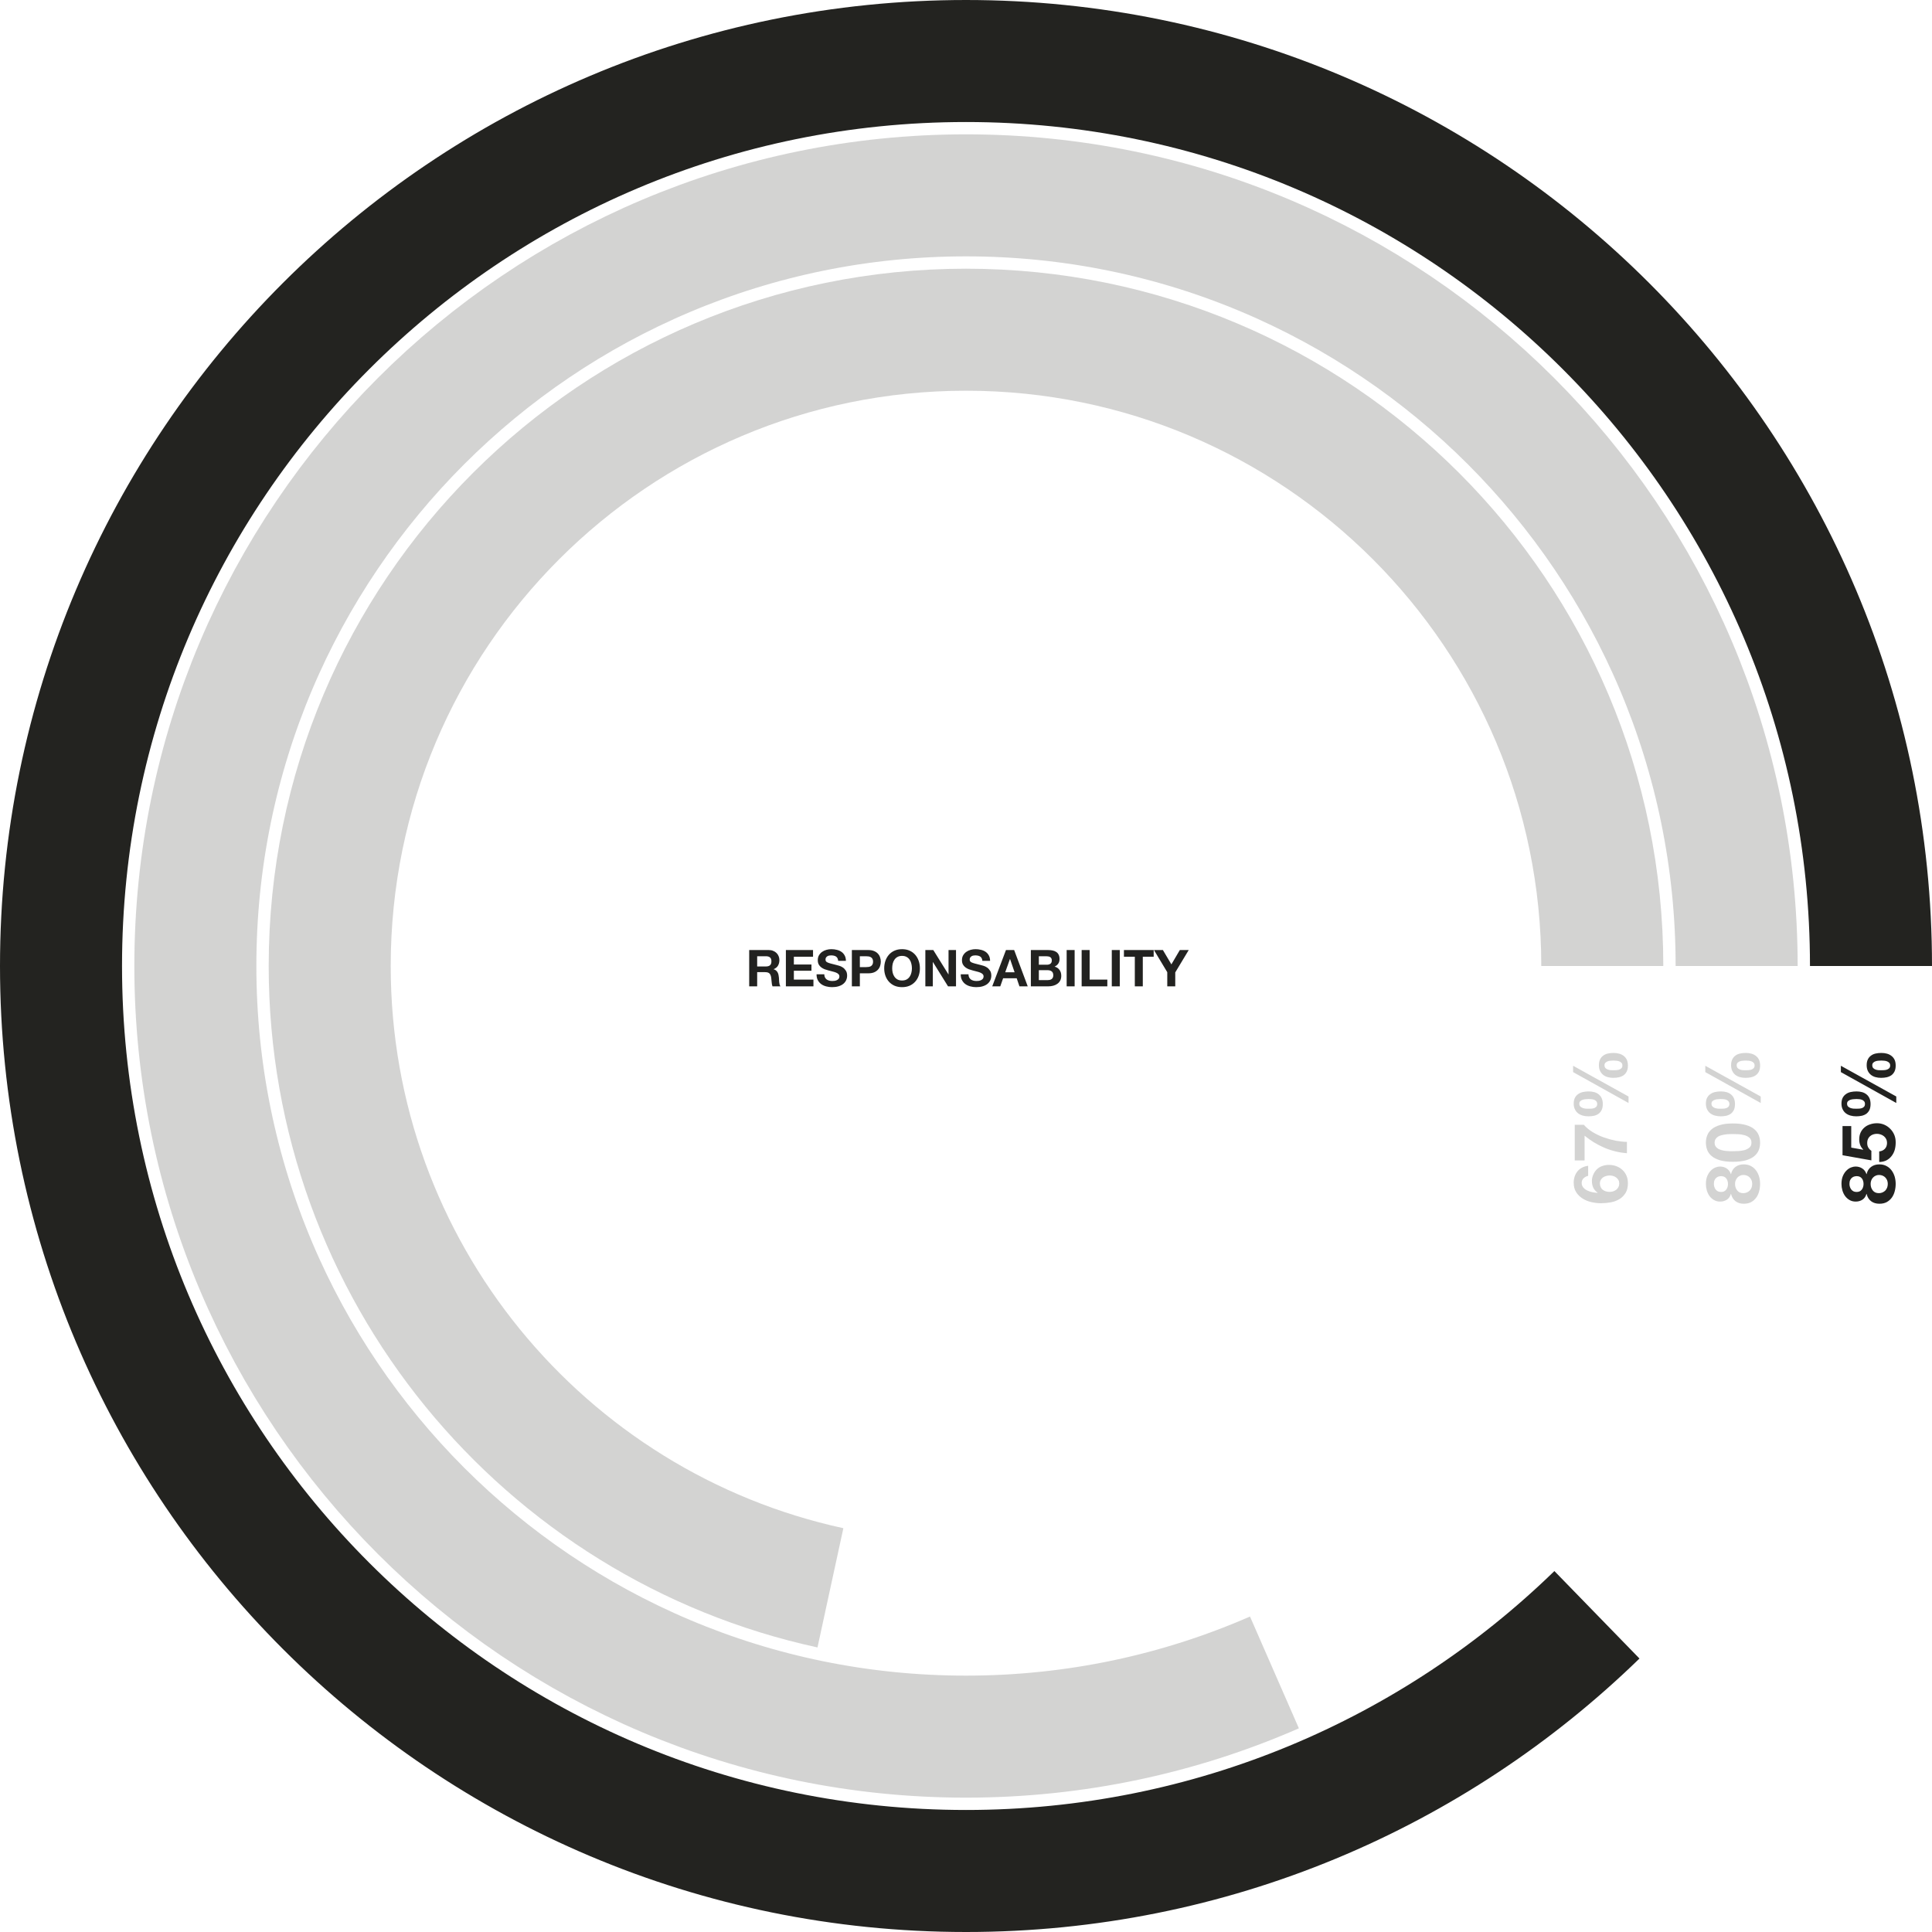
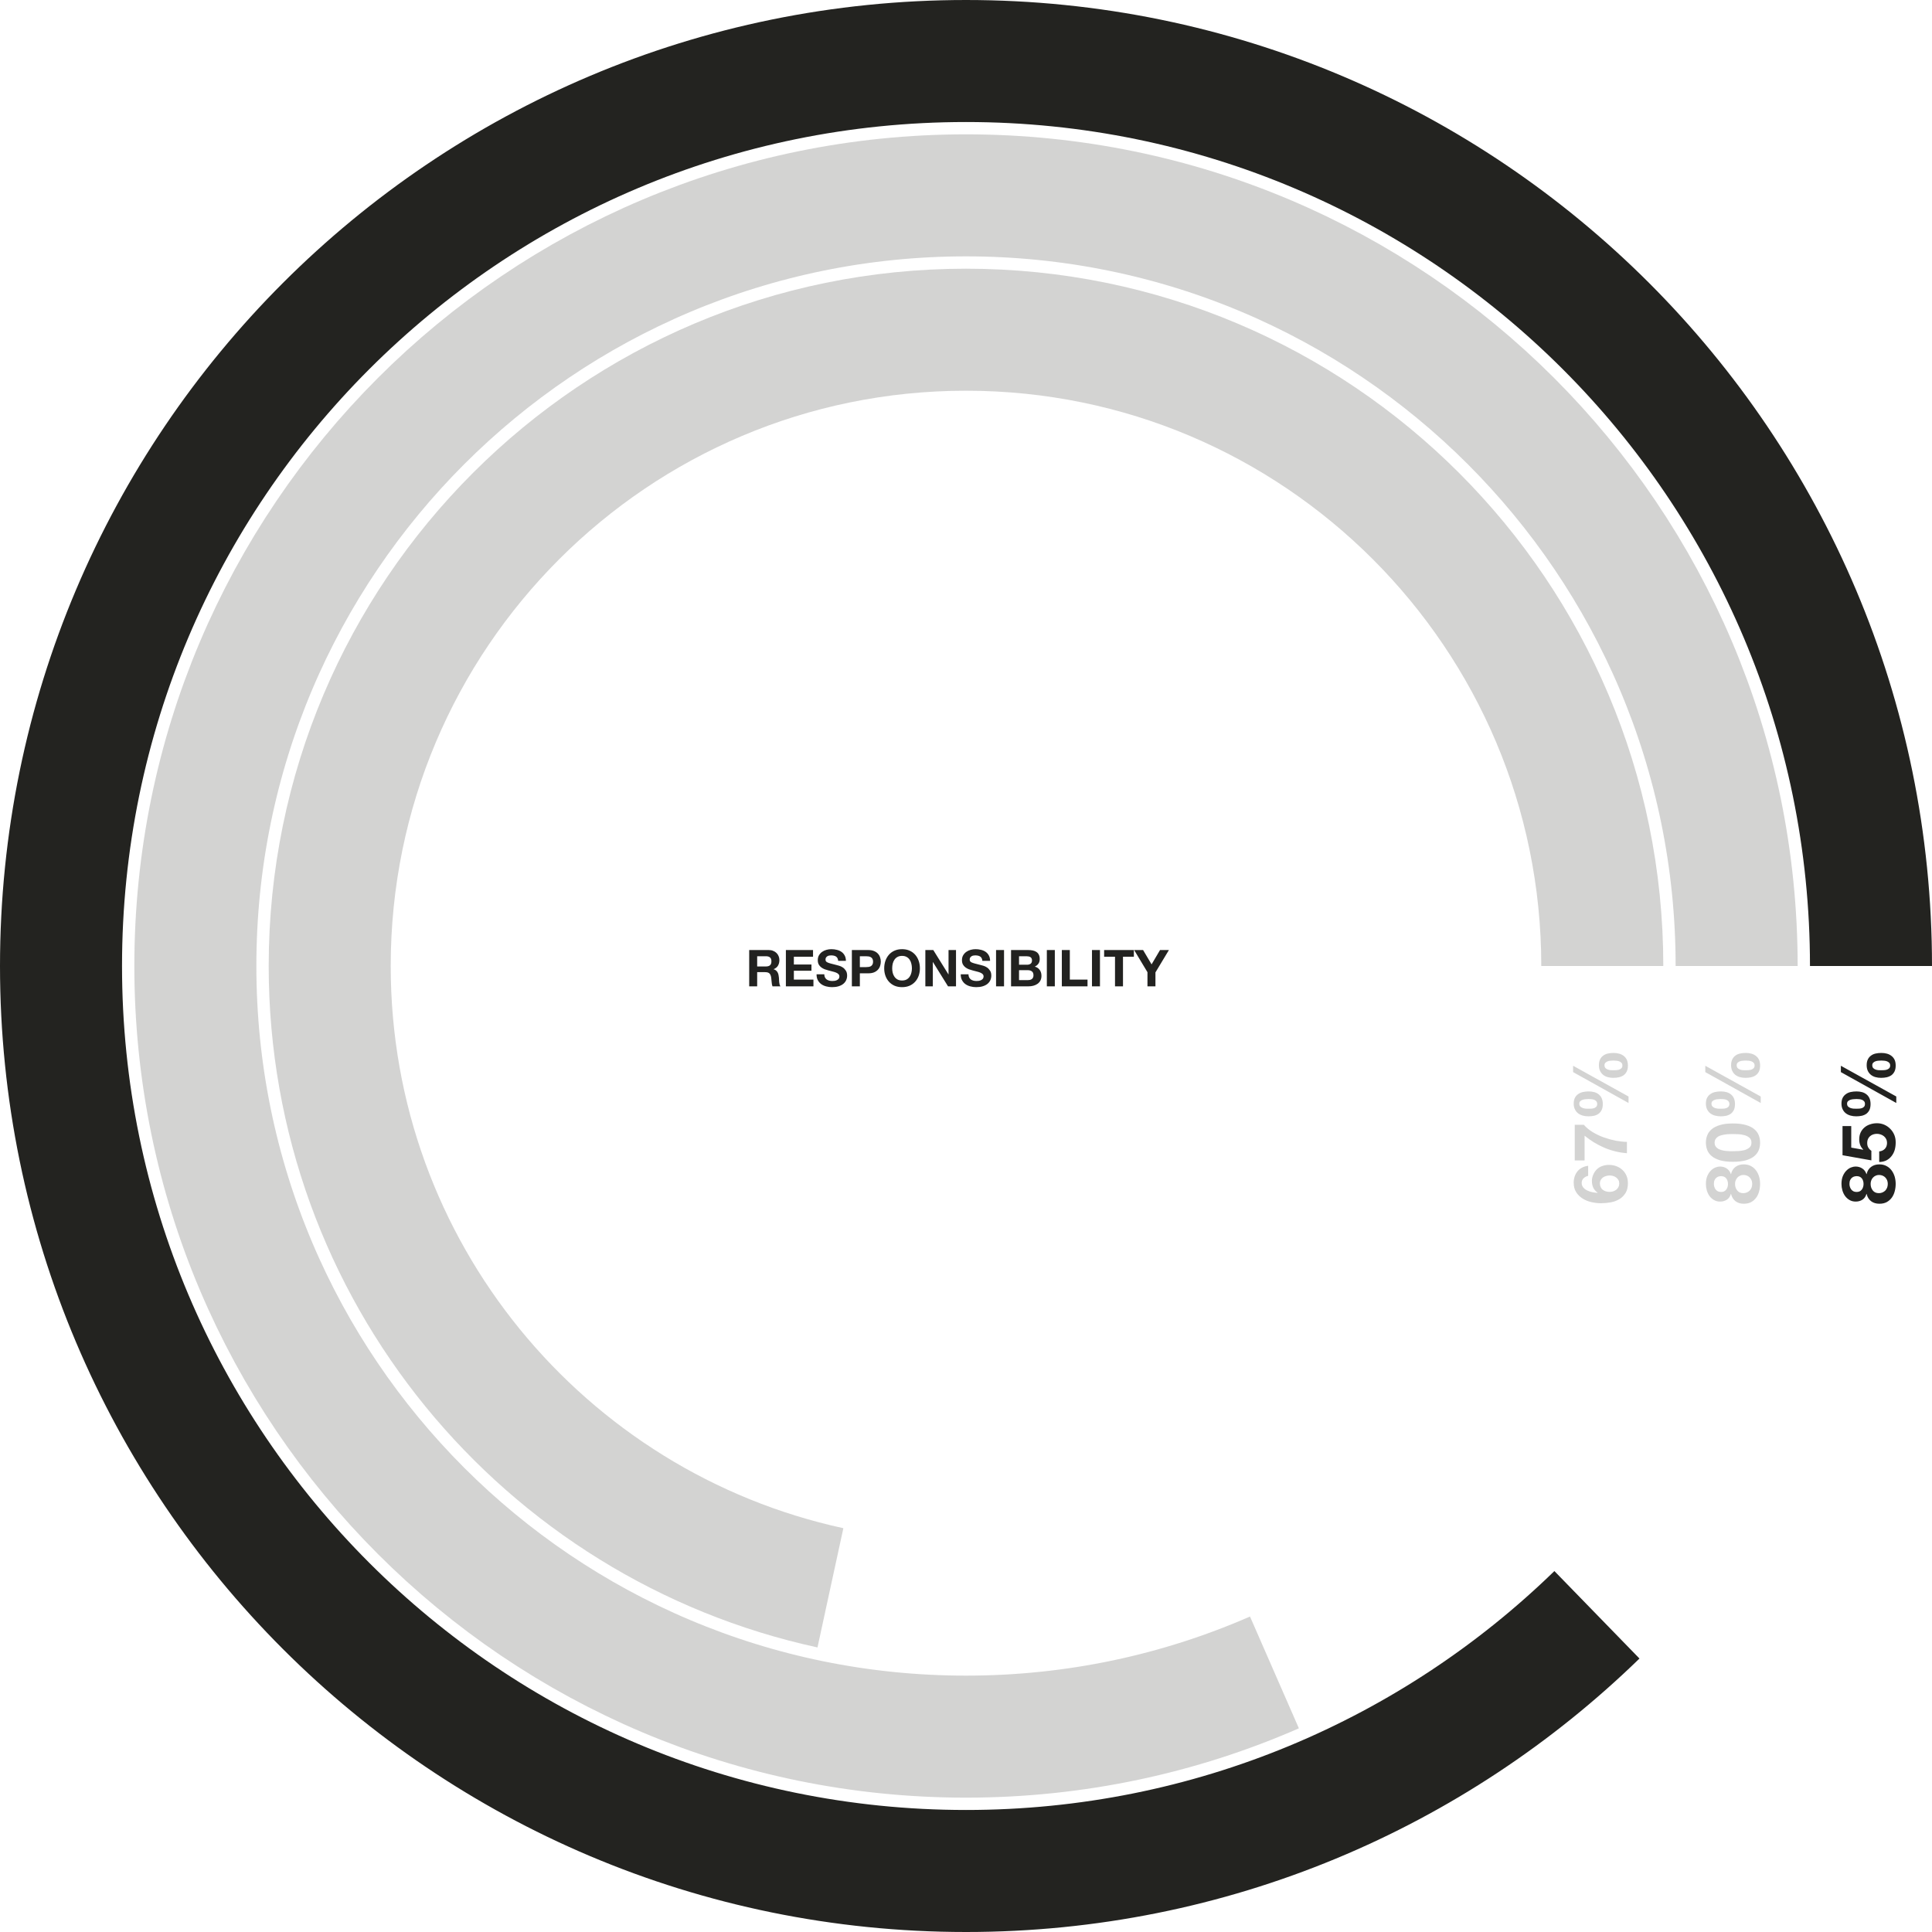
<svg xmlns="http://www.w3.org/2000/svg" width="570" height="570" viewBox="0 0 570 570" fill="none">
-   <path d="M223.39 285.135V282.12H225.97C226.51 282.12 226.915 282.24 227.185 282.48C227.455 282.71 227.59 283.085 227.59 283.605C227.59 284.145 227.455 284.535 227.185 284.775C226.915 285.015 226.51 285.135 225.97 285.135H223.39ZM221.035 280.29V291H223.39V286.815H225.745C226.335 286.815 226.76 286.945 227.02 287.205C227.28 287.465 227.45 287.875 227.53 288.435C227.59 288.865 227.635 289.315 227.665 289.785C227.695 290.255 227.775 290.66 227.905 291H230.26C230.15 290.85 230.065 290.67 230.005 290.46C229.955 290.24 229.915 290.01 229.885 289.77C229.865 289.53 229.85 289.295 229.84 289.065C229.83 288.835 229.82 288.635 229.81 288.465C229.79 288.195 229.75 287.925 229.69 287.655C229.64 287.385 229.555 287.14 229.435 286.92C229.315 286.69 229.16 286.495 228.97 286.335C228.78 286.165 228.54 286.04 228.25 285.96V285.93C228.85 285.69 229.28 285.34 229.54 284.88C229.81 284.42 229.945 283.875 229.945 283.245C229.945 282.835 229.87 282.455 229.72 282.105C229.58 281.745 229.37 281.43 229.09 281.16C228.82 280.89 228.49 280.68 228.1 280.53C227.72 280.37 227.29 280.29 226.81 280.29H221.035ZM231.86 280.29V291H239.99V289.02H234.215V286.395H239.405V284.565H234.215V282.27H239.87V280.29H231.86ZM243.192 287.445H240.912C240.902 288.105 241.022 288.675 241.272 289.155C241.522 289.635 241.857 290.03 242.277 290.34C242.707 290.65 243.197 290.875 243.747 291.015C244.307 291.165 244.882 291.24 245.472 291.24C246.202 291.24 246.842 291.155 247.392 290.985C247.952 290.815 248.417 290.58 248.787 290.28C249.167 289.97 249.452 289.605 249.642 289.185C249.832 288.765 249.927 288.31 249.927 287.82C249.927 287.22 249.797 286.73 249.537 286.35C249.287 285.96 248.987 285.65 248.637 285.42C248.287 285.19 247.932 285.025 247.572 284.925C247.222 284.815 246.947 284.74 246.747 284.7C246.077 284.53 245.532 284.39 245.112 284.28C244.702 284.17 244.377 284.06 244.137 283.95C243.907 283.84 243.752 283.72 243.672 283.59C243.592 283.46 243.552 283.29 243.552 283.08C243.552 282.85 243.602 282.66 243.702 282.51C243.802 282.36 243.927 282.235 244.077 282.135C244.237 282.035 244.412 281.965 244.602 281.925C244.792 281.885 244.982 281.865 245.172 281.865C245.462 281.865 245.727 281.89 245.967 281.94C246.217 281.99 246.437 282.075 246.627 282.195C246.817 282.315 246.967 282.48 247.077 282.69C247.197 282.9 247.267 283.165 247.287 283.485H249.567C249.567 282.865 249.447 282.34 249.207 281.91C248.977 281.47 248.662 281.11 248.262 280.83C247.862 280.55 247.402 280.35 246.882 280.23C246.372 280.1 245.837 280.035 245.277 280.035C244.797 280.035 244.317 280.1 243.837 280.23C243.357 280.36 242.927 280.56 242.547 280.83C242.167 281.1 241.857 281.44 241.617 281.85C241.387 282.25 241.272 282.725 241.272 283.275C241.272 283.765 241.362 284.185 241.542 284.535C241.732 284.875 241.977 285.16 242.277 285.39C242.577 285.62 242.917 285.81 243.297 285.96C243.677 286.1 244.067 286.22 244.467 286.32C244.857 286.43 245.242 286.53 245.622 286.62C246.002 286.71 246.342 286.815 246.642 286.935C246.942 287.055 247.182 287.205 247.362 287.385C247.552 287.565 247.647 287.8 247.647 288.09C247.647 288.36 247.577 288.585 247.437 288.765C247.297 288.935 247.122 289.07 246.912 289.17C246.702 289.27 246.477 289.34 246.237 289.38C245.997 289.41 245.772 289.425 245.562 289.425C245.252 289.425 244.952 289.39 244.662 289.32C244.372 289.24 244.117 289.125 243.897 288.975C243.687 288.815 243.517 288.61 243.387 288.36C243.257 288.11 243.192 287.805 243.192 287.445ZM253.683 285.33V282.12H255.513C255.783 282.12 256.043 282.14 256.293 282.18C256.543 282.22 256.763 282.3 256.953 282.42C257.143 282.53 257.293 282.69 257.403 282.9C257.523 283.11 257.583 283.385 257.583 283.725C257.583 284.065 257.523 284.34 257.403 284.55C257.293 284.76 257.143 284.925 256.953 285.045C256.763 285.155 256.543 285.23 256.293 285.27C256.043 285.31 255.783 285.33 255.513 285.33H253.683ZM251.328 280.29V291H253.683V287.16H256.158C256.828 287.16 257.398 287.065 257.868 286.875C258.338 286.675 258.718 286.415 259.008 286.095C259.308 285.775 259.523 285.41 259.653 285C259.793 284.58 259.863 284.155 259.863 283.725C259.863 283.285 259.793 282.86 259.653 282.45C259.523 282.04 259.308 281.675 259.008 281.355C258.718 281.035 258.338 280.78 257.868 280.59C257.398 280.39 256.828 280.29 256.158 280.29H251.328ZM263.223 285.69C263.223 285.22 263.273 284.765 263.373 284.325C263.483 283.885 263.653 283.495 263.883 283.155C264.113 282.805 264.413 282.53 264.783 282.33C265.153 282.12 265.603 282.015 266.133 282.015C266.663 282.015 267.113 282.12 267.483 282.33C267.853 282.53 268.153 282.805 268.383 283.155C268.613 283.495 268.778 283.885 268.878 284.325C268.988 284.765 269.043 285.22 269.043 285.69C269.043 286.14 268.988 286.58 268.878 287.01C268.778 287.43 268.613 287.81 268.383 288.15C268.153 288.49 267.853 288.765 267.483 288.975C267.113 289.175 266.663 289.275 266.133 289.275C265.603 289.275 265.153 289.175 264.783 288.975C264.413 288.765 264.113 288.49 263.883 288.15C263.653 287.81 263.483 287.43 263.373 287.01C263.273 286.58 263.223 286.14 263.223 285.69ZM260.868 285.69C260.868 286.47 260.988 287.2 261.228 287.88C261.468 288.55 261.813 289.135 262.263 289.635C262.713 290.135 263.263 290.53 263.913 290.82C264.573 291.1 265.313 291.24 266.133 291.24C266.963 291.24 267.703 291.1 268.353 290.82C269.003 290.53 269.553 290.135 270.003 289.635C270.453 289.135 270.798 288.55 271.038 287.88C271.278 287.2 271.398 286.47 271.398 285.69C271.398 284.89 271.278 284.15 271.038 283.47C270.798 282.78 270.453 282.18 270.003 281.67C269.553 281.16 269.003 280.76 268.353 280.47C267.703 280.18 266.963 280.035 266.133 280.035C265.313 280.035 264.573 280.18 263.913 280.47C263.263 280.76 262.713 281.16 262.263 281.67C261.813 282.18 261.468 282.78 261.228 283.47C260.988 284.15 260.868 284.89 260.868 285.69ZM273.008 280.29V291H275.213V283.83H275.243L279.698 291H282.053V280.29H279.848V287.475H279.818L275.348 280.29H273.008ZM285.731 287.445H283.451C283.441 288.105 283.561 288.675 283.811 289.155C284.061 289.635 284.396 290.03 284.816 290.34C285.246 290.65 285.736 290.875 286.286 291.015C286.846 291.165 287.421 291.24 288.011 291.24C288.741 291.24 289.381 291.155 289.931 290.985C290.491 290.815 290.956 290.58 291.326 290.28C291.706 289.97 291.991 289.605 292.181 289.185C292.371 288.765 292.466 288.31 292.466 287.82C292.466 287.22 292.336 286.73 292.076 286.35C291.826 285.96 291.526 285.65 291.176 285.42C290.826 285.19 290.471 285.025 290.111 284.925C289.761 284.815 289.486 284.74 289.286 284.7C288.616 284.53 288.071 284.39 287.651 284.28C287.241 284.17 286.916 284.06 286.676 283.95C286.446 283.84 286.291 283.72 286.211 283.59C286.131 283.46 286.091 283.29 286.091 283.08C286.091 282.85 286.141 282.66 286.241 282.51C286.341 282.36 286.466 282.235 286.616 282.135C286.776 282.035 286.951 281.965 287.141 281.925C287.331 281.885 287.521 281.865 287.711 281.865C288.001 281.865 288.266 281.89 288.506 281.94C288.756 281.99 288.976 282.075 289.166 282.195C289.356 282.315 289.506 282.48 289.616 282.69C289.736 282.9 289.806 283.165 289.826 283.485H292.106C292.106 282.865 291.986 282.34 291.746 281.91C291.516 281.47 291.201 281.11 290.801 280.83C290.401 280.55 289.941 280.35 289.421 280.23C288.911 280.1 288.376 280.035 287.816 280.035C287.336 280.035 286.856 280.1 286.376 280.23C285.896 280.36 285.466 280.56 285.086 280.83C284.706 281.1 284.396 281.44 284.156 281.85C283.926 282.25 283.811 282.725 283.811 283.275C283.811 283.765 283.901 284.185 284.081 284.535C284.271 284.875 284.516 285.16 284.816 285.39C285.116 285.62 285.456 285.81 285.836 285.96C286.216 286.1 286.606 286.22 287.006 286.32C287.396 286.43 287.781 286.53 288.161 286.62C288.541 286.71 288.881 286.815 289.181 286.935C289.481 287.055 289.721 287.205 289.901 287.385C290.091 287.565 290.186 287.8 290.186 288.09C290.186 288.36 290.116 288.585 289.976 288.765C289.836 288.935 289.661 289.07 289.451 289.17C289.241 289.27 289.016 289.34 288.776 289.38C288.536 289.41 288.311 289.425 288.101 289.425C287.791 289.425 287.491 289.39 287.201 289.32C286.911 289.24 286.656 289.125 286.436 288.975C286.226 288.815 286.056 288.61 285.926 288.36C285.796 288.11 285.731 287.805 285.731 287.445ZM296.567 286.86L297.962 282.93H297.992L299.342 286.86H296.567ZM296.792 280.29L292.742 291H295.112L295.952 288.615H299.957L300.767 291H303.212L299.207 280.29H296.792ZM306.491 284.625V282.12H308.696C308.906 282.12 309.106 282.14 309.296 282.18C309.496 282.21 309.671 282.27 309.821 282.36C309.971 282.45 310.091 282.575 310.181 282.735C310.271 282.895 310.316 283.1 310.316 283.35C310.316 283.8 310.181 284.125 309.911 284.325C309.641 284.525 309.296 284.625 308.876 284.625H306.491ZM304.136 280.29V291H309.326C309.806 291 310.271 290.94 310.721 290.82C311.181 290.7 311.586 290.515 311.936 290.265C312.296 290.015 312.581 289.695 312.791 289.305C313.001 288.905 313.106 288.435 313.106 287.895C313.106 287.225 312.941 286.655 312.611 286.185C312.291 285.705 311.801 285.37 311.141 285.18C311.621 284.95 311.981 284.655 312.221 284.295C312.471 283.935 312.596 283.485 312.596 282.945C312.596 282.445 312.511 282.025 312.341 281.685C312.181 281.345 311.951 281.075 311.651 280.875C311.351 280.665 310.991 280.515 310.571 280.425C310.151 280.335 309.686 280.29 309.176 280.29H304.136ZM306.491 289.17V286.23H309.056C309.566 286.23 309.976 286.35 310.286 286.59C310.596 286.82 310.751 287.21 310.751 287.76C310.751 288.04 310.701 288.27 310.601 288.45C310.511 288.63 310.386 288.775 310.226 288.885C310.066 288.985 309.881 289.06 309.671 289.11C309.461 289.15 309.241 289.17 309.011 289.17H306.491ZM314.697 280.29V291H317.052V280.29H314.697ZM319.121 280.29V291H326.696V289.02H321.476V280.29H319.121ZM328.013 280.29V291H330.368V280.29H328.013ZM334.806 282.27V291H337.161V282.27H340.371V280.29H331.596V282.27H334.806ZM344.381 286.83V291H346.736V286.89L350.711 280.29H348.086L345.596 284.52L343.091 280.29H340.451L344.381 286.83Z" fill="#222220" />
+   <path d="M223.39 285.135V282.12H225.97C226.51 282.12 226.915 282.24 227.185 282.48C227.455 282.71 227.59 283.085 227.59 283.605C227.59 284.145 227.455 284.535 227.185 284.775C226.915 285.015 226.51 285.135 225.97 285.135H223.39ZM221.035 280.29V291H223.39V286.815H225.745C226.335 286.815 226.76 286.945 227.02 287.205C227.28 287.465 227.45 287.875 227.53 288.435C227.59 288.865 227.635 289.315 227.665 289.785C227.695 290.255 227.775 290.66 227.905 291H230.26C230.15 290.85 230.065 290.67 230.005 290.46C229.955 290.24 229.915 290.01 229.885 289.77C229.865 289.53 229.85 289.295 229.84 289.065C229.83 288.835 229.82 288.635 229.81 288.465C229.79 288.195 229.75 287.925 229.69 287.655C229.64 287.385 229.555 287.14 229.435 286.92C229.315 286.69 229.16 286.495 228.97 286.335C228.78 286.165 228.54 286.04 228.25 285.96V285.93C228.85 285.69 229.28 285.34 229.54 284.88C229.81 284.42 229.945 283.875 229.945 283.245C229.945 282.835 229.87 282.455 229.72 282.105C229.58 281.745 229.37 281.43 229.09 281.16C228.82 280.89 228.49 280.68 228.1 280.53C227.72 280.37 227.29 280.29 226.81 280.29H221.035ZM231.86 280.29V291H239.99V289.02H234.215V286.395H239.405V284.565H234.215V282.27H239.87V280.29H231.86ZM243.192 287.445H240.912C240.902 288.105 241.022 288.675 241.272 289.155C241.522 289.635 241.857 290.03 242.277 290.34C242.707 290.65 243.197 290.875 243.747 291.015C244.307 291.165 244.882 291.24 245.472 291.24C246.202 291.24 246.842 291.155 247.392 290.985C247.952 290.815 248.417 290.58 248.787 290.28C249.167 289.97 249.452 289.605 249.642 289.185C249.832 288.765 249.927 288.31 249.927 287.82C249.927 287.22 249.797 286.73 249.537 286.35C249.287 285.96 248.987 285.65 248.637 285.42C248.287 285.19 247.932 285.025 247.572 284.925C247.222 284.815 246.947 284.74 246.747 284.7C246.077 284.53 245.532 284.39 245.112 284.28C244.702 284.17 244.377 284.06 244.137 283.95C243.907 283.84 243.752 283.72 243.672 283.59C243.592 283.46 243.552 283.29 243.552 283.08C243.552 282.85 243.602 282.66 243.702 282.51C243.802 282.36 243.927 282.235 244.077 282.135C244.237 282.035 244.412 281.965 244.602 281.925C244.792 281.885 244.982 281.865 245.172 281.865C245.462 281.865 245.727 281.89 245.967 281.94C246.217 281.99 246.437 282.075 246.627 282.195C246.817 282.315 246.967 282.48 247.077 282.69C247.197 282.9 247.267 283.165 247.287 283.485H249.567C249.567 282.865 249.447 282.34 249.207 281.91C248.977 281.47 248.662 281.11 248.262 280.83C247.862 280.55 247.402 280.35 246.882 280.23C246.372 280.1 245.837 280.035 245.277 280.035C244.797 280.035 244.317 280.1 243.837 280.23C243.357 280.36 242.927 280.56 242.547 280.83C242.167 281.1 241.857 281.44 241.617 281.85C241.387 282.25 241.272 282.725 241.272 283.275C241.272 283.765 241.362 284.185 241.542 284.535C241.732 284.875 241.977 285.16 242.277 285.39C242.577 285.62 242.917 285.81 243.297 285.96C243.677 286.1 244.067 286.22 244.467 286.32C244.857 286.43 245.242 286.53 245.622 286.62C246.002 286.71 246.342 286.815 246.642 286.935C246.942 287.055 247.182 287.205 247.362 287.385C247.552 287.565 247.647 287.8 247.647 288.09C247.647 288.36 247.577 288.585 247.437 288.765C247.297 288.935 247.122 289.07 246.912 289.17C246.702 289.27 246.477 289.34 246.237 289.38C245.997 289.41 245.772 289.425 245.562 289.425C245.252 289.425 244.952 289.39 244.662 289.32C244.372 289.24 244.117 289.125 243.897 288.975C243.687 288.815 243.517 288.61 243.387 288.36C243.257 288.11 243.192 287.805 243.192 287.445ZM253.683 285.33V282.12H255.513C255.783 282.12 256.043 282.14 256.293 282.18C256.543 282.22 256.763 282.3 256.953 282.42C257.143 282.53 257.293 282.69 257.403 282.9C257.523 283.11 257.583 283.385 257.583 283.725C257.583 284.065 257.523 284.34 257.403 284.55C257.293 284.76 257.143 284.925 256.953 285.045C256.763 285.155 256.543 285.23 256.293 285.27C256.043 285.31 255.783 285.33 255.513 285.33H253.683ZM251.328 280.29V291H253.683V287.16H256.158C256.828 287.16 257.398 287.065 257.868 286.875C258.338 286.675 258.718 286.415 259.008 286.095C259.308 285.775 259.523 285.41 259.653 285C259.793 284.58 259.863 284.155 259.863 283.725C259.863 283.285 259.793 282.86 259.653 282.45C259.523 282.04 259.308 281.675 259.008 281.355C258.718 281.035 258.338 280.78 257.868 280.59C257.398 280.39 256.828 280.29 256.158 280.29H251.328ZM263.223 285.69C263.223 285.22 263.273 284.765 263.373 284.325C263.483 283.885 263.653 283.495 263.883 283.155C264.113 282.805 264.413 282.53 264.783 282.33C265.153 282.12 265.603 282.015 266.133 282.015C266.663 282.015 267.113 282.12 267.483 282.33C267.853 282.53 268.153 282.805 268.383 283.155C268.613 283.495 268.778 283.885 268.878 284.325C268.988 284.765 269.043 285.22 269.043 285.69C269.043 286.14 268.988 286.58 268.878 287.01C268.778 287.43 268.613 287.81 268.383 288.15C268.153 288.49 267.853 288.765 267.483 288.975C267.113 289.175 266.663 289.275 266.133 289.275C265.603 289.275 265.153 289.175 264.783 288.975C264.413 288.765 264.113 288.49 263.883 288.15C263.653 287.81 263.483 287.43 263.373 287.01C263.273 286.58 263.223 286.14 263.223 285.69ZM260.868 285.69C260.868 286.47 260.988 287.2 261.228 287.88C261.468 288.55 261.813 289.135 262.263 289.635C262.713 290.135 263.263 290.53 263.913 290.82C264.573 291.1 265.313 291.24 266.133 291.24C266.963 291.24 267.703 291.1 268.353 290.82C269.003 290.53 269.553 290.135 270.003 289.635C270.453 289.135 270.798 288.55 271.038 287.88C271.278 287.2 271.398 286.47 271.398 285.69C271.398 284.89 271.278 284.15 271.038 283.47C270.798 282.78 270.453 282.18 270.003 281.67C269.553 281.16 269.003 280.76 268.353 280.47C267.703 280.18 266.963 280.035 266.133 280.035C265.313 280.035 264.573 280.18 263.913 280.47C263.263 280.76 262.713 281.16 262.263 281.67C261.813 282.18 261.468 282.78 261.228 283.47C260.988 284.15 260.868 284.89 260.868 285.69ZM273.008 280.29V291H275.213V283.83H275.243L279.698 291H282.053V280.29H279.848V287.475H279.818L275.348 280.29H273.008ZM285.731 287.445H283.451C283.441 288.105 283.561 288.675 283.811 289.155C284.061 289.635 284.396 290.03 284.816 290.34C285.246 290.65 285.736 290.875 286.286 291.015C286.846 291.165 287.421 291.24 288.011 291.24C288.741 291.24 289.381 291.155 289.931 290.985C290.491 290.815 290.956 290.58 291.326 290.28C291.706 289.97 291.991 289.605 292.181 289.185C292.371 288.765 292.466 288.31 292.466 287.82C292.466 287.22 292.336 286.73 292.076 286.35C291.826 285.96 291.526 285.65 291.176 285.42C290.826 285.19 290.471 285.025 290.111 284.925C289.761 284.815 289.486 284.74 289.286 284.7C288.616 284.53 288.071 284.39 287.651 284.28C287.241 284.17 286.916 284.06 286.676 283.95C286.446 283.84 286.291 283.72 286.211 283.59C286.131 283.46 286.091 283.29 286.091 283.08C286.091 282.85 286.141 282.66 286.241 282.51C286.341 282.36 286.466 282.235 286.616 282.135C286.776 282.035 286.951 281.965 287.141 281.925C287.331 281.885 287.521 281.865 287.711 281.865C288.001 281.865 288.266 281.89 288.506 281.94C288.756 281.99 288.976 282.075 289.166 282.195C289.356 282.315 289.506 282.48 289.616 282.69C289.736 282.9 289.806 283.165 289.826 283.485H292.106C292.106 282.865 291.986 282.34 291.746 281.91C291.516 281.47 291.201 281.11 290.801 280.83C290.401 280.55 289.941 280.35 289.421 280.23C288.911 280.1 288.376 280.035 287.816 280.035C287.336 280.035 286.856 280.1 286.376 280.23C285.896 280.36 285.466 280.56 285.086 280.83C284.706 281.1 284.396 281.44 284.156 281.85C283.926 282.25 283.811 282.725 283.811 283.275C283.811 283.765 283.901 284.185 284.081 284.535C284.271 284.875 284.516 285.16 284.816 285.39C285.116 285.62 285.456 285.81 285.836 285.96C286.216 286.1 286.606 286.22 287.006 286.32C287.396 286.43 287.781 286.53 288.161 286.62C288.541 286.71 288.881 286.815 289.181 286.935C289.481 287.055 289.721 287.205 289.901 287.385C290.091 287.565 290.186 287.8 290.186 288.09C290.186 288.36 290.116 288.585 289.976 288.765C289.836 288.935 289.661 289.07 289.451 289.17C289.241 289.27 289.016 289.34 288.776 289.38C288.536 289.41 288.311 289.425 288.101 289.425C287.791 289.425 287.491 289.39 287.201 289.32C286.911 289.24 286.656 289.125 286.436 288.975C286.226 288.815 286.056 288.61 285.926 288.36C285.796 288.11 285.731 287.805 285.731 287.445ZM293.867 280.29V291H296.222V280.29H293.867ZM300.646 284.625V282.12H302.851C303.061 282.12 303.261 282.14 303.451 282.18C303.651 282.21 303.826 282.27 303.976 282.36C304.126 282.45 304.246 282.575 304.336 282.735C304.426 282.895 304.471 283.1 304.471 283.35C304.471 283.8 304.336 284.125 304.066 284.325C303.796 284.525 303.451 284.625 303.031 284.625H300.646ZM298.291 280.29V291H303.481C303.961 291 304.426 290.94 304.876 290.82C305.336 290.7 305.741 290.515 306.091 290.265C306.451 290.015 306.736 289.695 306.946 289.305C307.156 288.905 307.261 288.435 307.261 287.895C307.261 287.225 307.096 286.655 306.766 286.185C306.446 285.705 305.956 285.37 305.296 285.18C305.776 284.95 306.136 284.655 306.376 284.295C306.626 283.935 306.751 283.485 306.751 282.945C306.751 282.445 306.666 282.025 306.496 281.685C306.336 281.345 306.106 281.075 305.806 280.875C305.506 280.665 305.146 280.515 304.726 280.425C304.306 280.335 303.841 280.29 303.331 280.29H298.291ZM300.646 289.17V286.23H303.211C303.721 286.23 304.131 286.35 304.441 286.59C304.751 286.82 304.906 287.21 304.906 287.76C304.906 288.04 304.856 288.27 304.756 288.45C304.666 288.63 304.541 288.775 304.381 288.885C304.221 288.985 304.036 289.06 303.826 289.11C303.616 289.15 303.396 289.17 303.166 289.17H300.646ZM308.852 280.29V291H311.207V280.29H308.852ZM313.276 280.29V291H320.851V289.02H315.631V280.29H313.276ZM322.168 280.29V291H324.523V280.29H322.168ZM328.962 282.27V291H331.317V282.27H334.527V280.29H325.752V282.27H328.962ZM338.537 286.83V291H340.892V286.89L344.867 280.29H342.242L339.752 284.52L337.247 280.29H334.607L338.537 286.83Z" fill="#222220" />
  <path d="M552 285C552 137.54 432.46 18 285 18C137.54 18 18 137.54 18 285C18 432.46 137.54 552 285 552C357.389 552 423.05 523.192 471.144 476.415" stroke="#232320" stroke-width="36" />
  <path opacity="0.2" d="M512.362 285C512.362 159.43 410.569 57.637 285 57.637C159.431 57.637 57.637 159.43 57.637 285C57.637 410.569 159.431 512.362 285 512.362C317.357 512.362 348.135 505.603 376 493.42" stroke="#232320" stroke-width="36" />
  <path opacity="0.2" d="M472.725 285C472.725 181.321 388.677 97.274 284.999 97.274C181.321 97.274 97.273 181.321 97.273 285C97.273 374.951 160.539 450.125 245 468.455" stroke="#232320" stroke-width="36" />
  <path d="M547.78 351.665C547.428 351.665 547.12 351.607 546.856 351.489C546.592 351.357 546.372 351.181 546.196 350.961C546.02 350.741 545.888 350.492 545.8 350.213C545.697 349.92 545.646 349.619 545.646 349.311C545.646 348.827 545.719 348.439 545.866 348.145C546.013 347.837 546.196 347.603 546.416 347.441C546.636 347.265 546.871 347.148 547.12 347.089C547.355 347.031 547.575 347.001 547.78 347.001C548.44 347.001 548.946 347.221 549.298 347.661C549.635 348.101 549.804 348.651 549.804 349.311C549.804 349.942 549.635 350.492 549.298 350.961C548.946 351.431 548.44 351.665 547.78 351.665ZM547.494 354.503C548.257 354.503 548.924 354.313 549.496 353.931C550.068 353.55 550.457 352.985 550.662 352.237L550.706 352.237C550.926 353.161 551.366 353.88 552.026 354.393C552.686 354.892 553.507 355.141 554.49 355.141C555.326 355.141 556.045 354.98 556.646 354.657C557.247 354.32 557.746 353.88 558.142 353.337C558.538 352.78 558.824 352.157 559 351.467C559.191 350.763 559.286 350.037 559.286 349.289C559.286 348.571 559.191 347.867 559 347.177C558.795 346.488 558.494 345.872 558.098 345.329C557.702 344.787 557.203 344.354 556.602 344.031C556.001 343.694 555.289 343.525 554.468 343.525C553.5 343.525 552.686 343.775 552.026 344.273C551.351 344.772 550.911 345.483 550.706 346.407L550.662 346.407C550.413 345.659 550.002 345.102 549.43 344.735C548.858 344.354 548.191 344.163 547.428 344.163C547.047 344.163 546.621 344.251 546.152 344.427C545.668 344.603 545.221 344.897 544.81 345.307C544.385 345.703 544.025 346.231 543.732 346.891C543.439 347.551 543.292 348.358 543.292 349.311C543.292 349.942 543.38 350.565 543.556 351.181C543.732 351.797 543.996 352.355 544.348 352.853C544.7 353.337 545.14 353.733 545.668 354.041C546.196 354.349 546.805 354.503 547.494 354.503ZM554.336 352.017C553.544 352.017 552.943 351.753 552.532 351.225C552.107 350.697 551.894 350.052 551.894 349.289C551.894 348.923 551.953 348.585 552.07 348.277C552.187 347.955 552.356 347.676 552.576 347.441C552.796 347.192 553.06 347.001 553.368 346.869C553.661 346.723 553.991 346.649 554.358 346.649C554.739 346.649 555.091 346.715 555.414 346.847C555.737 346.979 556.015 347.17 556.25 347.419C556.47 347.654 556.646 347.933 556.778 348.255C556.895 348.563 556.954 348.908 556.954 349.289C556.954 349.656 556.895 350.008 556.778 350.345C556.646 350.683 556.47 350.976 556.25 351.225C556.015 351.46 555.737 351.651 555.414 351.797C555.091 351.944 554.732 352.017 554.336 352.017ZM546.174 332.225L543.6 332.225L543.6 340.827L552.114 342.345L552.114 339.529C551.689 339.221 551.381 338.891 551.19 338.539C550.985 338.187 550.882 337.732 550.882 337.175C550.882 336.749 550.955 336.375 551.102 336.053C551.249 335.73 551.454 335.451 551.718 335.217C551.982 334.982 552.29 334.806 552.642 334.689C552.994 334.571 553.368 334.513 553.764 334.513C554.145 334.513 554.519 334.579 554.886 334.711C555.238 334.828 555.553 335.004 555.832 335.239C556.096 335.459 556.316 335.737 556.492 336.075C556.653 336.397 556.734 336.764 556.734 337.175C556.734 337.879 556.529 338.458 556.118 338.913C555.693 339.367 555.128 339.631 554.424 339.705L554.424 342.829C555.231 342.814 555.942 342.653 556.558 342.345C557.159 342.022 557.665 341.597 558.076 341.069C558.487 340.541 558.795 339.939 559 339.265C559.191 338.575 559.286 337.857 559.286 337.109C559.301 336.331 559.176 335.598 558.912 334.909C558.633 334.219 558.245 333.618 557.746 333.105C557.247 332.577 556.661 332.159 555.986 331.851C555.297 331.543 554.556 331.389 553.764 331.389C553.045 331.389 552.371 331.499 551.74 331.719C551.095 331.924 550.537 332.232 550.068 332.643C549.599 333.039 549.225 333.53 548.946 334.117C548.667 334.703 548.528 335.378 548.528 336.141C548.528 336.757 548.623 337.307 548.814 337.791C548.99 338.275 549.291 338.729 549.716 339.155L549.672 339.199L546.174 338.583L546.174 332.225ZM554.996 315.754C554.747 315.754 554.468 315.747 554.16 315.732C553.852 315.703 553.566 315.637 553.302 315.534C553.038 315.431 552.818 315.285 552.642 315.094C552.466 314.889 552.378 314.61 552.378 314.258C552.378 313.935 552.481 313.686 552.686 313.51C552.877 313.319 553.111 313.18 553.39 313.092C553.654 313.004 553.94 312.953 554.248 312.938C554.541 312.909 554.798 312.894 555.018 312.894C555.253 312.894 555.524 312.909 555.832 312.938C556.125 312.953 556.411 313.011 556.69 313.114C556.954 313.202 557.181 313.349 557.372 313.554C557.563 313.745 557.658 314.009 557.658 314.346C557.658 314.698 557.563 314.969 557.372 315.16C557.181 315.351 556.954 315.49 556.69 315.578C556.411 315.666 556.118 315.717 555.81 315.732C555.502 315.747 555.231 315.754 554.996 315.754ZM554.974 317.998C555.575 317.998 556.14 317.939 556.668 317.822C557.196 317.69 557.658 317.485 558.054 317.206C558.435 316.913 558.736 316.539 558.956 316.084C559.176 315.615 559.286 315.043 559.286 314.368C559.286 313.723 559.183 313.165 558.978 312.696C558.758 312.227 558.457 311.845 558.076 311.552C557.695 311.244 557.247 311.017 556.734 310.87C556.221 310.723 555.663 310.65 555.062 310.65C554.461 310.65 553.896 310.709 553.368 310.826C552.84 310.943 552.385 311.149 552.004 311.442C551.608 311.721 551.3 312.087 551.08 312.542C550.845 312.997 550.728 313.569 550.728 314.258C550.728 314.903 550.838 315.461 551.058 315.93C551.278 316.399 551.579 316.788 551.96 317.096C552.341 317.404 552.789 317.631 553.302 317.778C553.815 317.925 554.373 317.998 554.974 317.998ZM543.116 316.304L559.462 325.412L559.462 323.498L543.116 314.434L543.116 316.304ZM547.692 327.106C547.443 327.106 547.157 327.099 546.834 327.084C546.511 327.055 546.211 326.989 545.932 326.886C545.653 326.783 545.419 326.637 545.228 326.446C545.037 326.241 544.942 325.962 544.942 325.61C544.942 325.287 545.045 325.038 545.25 324.862C545.455 324.671 545.705 324.532 545.998 324.444C546.291 324.356 546.599 324.305 546.922 324.29C547.23 324.261 547.494 324.246 547.714 324.246C547.949 324.246 548.213 324.261 548.506 324.29C548.785 324.305 549.056 324.363 549.32 324.466C549.569 324.554 549.782 324.701 549.958 324.906C550.134 325.097 550.222 325.361 550.222 325.698C550.222 326.05 550.134 326.321 549.958 326.512C549.782 326.703 549.569 326.842 549.32 326.93C549.056 327.018 548.777 327.069 548.484 327.084C548.191 327.099 547.927 327.106 547.692 327.106ZM547.648 329.35C548.249 329.35 548.814 329.291 549.342 329.174C549.855 329.042 550.303 328.837 550.684 328.558C551.051 328.265 551.344 327.891 551.564 327.436C551.769 326.967 551.872 326.395 551.872 325.72C551.872 325.075 551.769 324.517 551.564 324.048C551.359 323.579 551.073 323.197 550.706 322.904C550.339 322.596 549.907 322.369 549.408 322.222C548.895 322.075 548.337 322.002 547.736 322.002C547.135 322.002 546.563 322.061 546.02 322.178C545.477 322.295 545.008 322.501 544.612 322.794C544.201 323.073 543.879 323.439 543.644 323.894C543.409 324.349 543.292 324.921 543.292 325.61C543.292 326.255 543.409 326.813 543.644 327.282C543.864 327.751 544.172 328.14 544.568 328.448C544.964 328.756 545.426 328.983 545.954 329.13C546.482 329.277 547.047 329.35 547.648 329.35Z" fill="#222220" />
  <path opacity="0.2" d="M507.78 351.665C507.428 351.665 507.12 351.607 506.856 351.489C506.592 351.357 506.372 351.181 506.196 350.961C506.02 350.741 505.888 350.492 505.8 350.213C505.697 349.92 505.646 349.619 505.646 349.311C505.646 348.827 505.719 348.439 505.866 348.145C506.013 347.837 506.196 347.603 506.416 347.441C506.636 347.265 506.871 347.148 507.12 347.089C507.355 347.031 507.575 347.001 507.78 347.001C508.44 347.001 508.946 347.221 509.298 347.661C509.635 348.101 509.804 348.651 509.804 349.311C509.804 349.942 509.635 350.492 509.298 350.961C508.946 351.431 508.44 351.665 507.78 351.665ZM507.494 354.503C508.257 354.503 508.924 354.313 509.496 353.931C510.068 353.55 510.457 352.985 510.662 352.237L510.706 352.237C510.926 353.161 511.366 353.88 512.026 354.393C512.686 354.892 513.507 355.141 514.49 355.141C515.326 355.141 516.045 354.98 516.646 354.657C517.247 354.32 517.746 353.88 518.142 353.337C518.538 352.78 518.824 352.157 519 351.467C519.191 350.763 519.286 350.037 519.286 349.289C519.286 348.571 519.191 347.867 519 347.177C518.795 346.488 518.494 345.872 518.098 345.329C517.702 344.787 517.203 344.354 516.602 344.031C516.001 343.694 515.289 343.525 514.468 343.525C513.5 343.525 512.686 343.775 512.026 344.273C511.351 344.772 510.911 345.483 510.706 346.407L510.662 346.407C510.413 345.659 510.002 345.102 509.43 344.735C508.858 344.354 508.191 344.163 507.428 344.163C507.047 344.163 506.621 344.251 506.152 344.427C505.668 344.603 505.221 344.897 504.81 345.307C504.385 345.703 504.025 346.231 503.732 346.891C503.439 347.551 503.292 348.358 503.292 349.311C503.292 349.942 503.38 350.565 503.556 351.181C503.732 351.797 503.996 352.355 504.348 352.853C504.7 353.337 505.14 353.733 505.668 354.041C506.196 354.349 506.805 354.503 507.494 354.503ZM514.336 352.017C513.544 352.017 512.943 351.753 512.532 351.225C512.107 350.697 511.894 350.052 511.894 349.289C511.894 348.923 511.953 348.585 512.07 348.277C512.187 347.955 512.356 347.676 512.576 347.441C512.796 347.192 513.06 347.001 513.368 346.869C513.661 346.723 513.991 346.649 514.358 346.649C514.739 346.649 515.091 346.715 515.414 346.847C515.737 346.979 516.015 347.17 516.25 347.419C516.47 347.654 516.646 347.933 516.778 348.255C516.895 348.563 516.954 348.908 516.954 349.289C516.954 349.656 516.895 350.008 516.778 350.345C516.646 350.683 516.47 350.976 516.25 351.225C516.015 351.46 515.737 351.651 515.414 351.797C515.091 351.944 514.732 352.017 514.336 352.017ZM511.234 339.639C510.97 339.639 510.655 339.639 510.288 339.639C509.907 339.624 509.518 339.595 509.122 339.551C508.726 339.507 508.337 339.433 507.956 339.331C507.56 339.228 507.208 339.089 506.9 338.913C506.592 338.722 506.343 338.487 506.152 338.209C505.961 337.915 505.866 337.556 505.866 337.131C505.866 336.705 505.961 336.346 506.152 336.053C506.343 335.759 506.592 335.517 506.9 335.327C507.208 335.136 507.56 334.997 507.956 334.909C508.337 334.806 508.726 334.733 509.122 334.689C509.518 334.63 509.907 334.601 510.288 334.601C510.655 334.586 510.97 334.579 511.234 334.579C511.674 334.579 512.209 334.593 512.84 334.623C513.456 334.652 514.057 334.747 514.644 334.909C515.216 335.055 515.707 335.305 516.118 335.657C516.529 335.994 516.734 336.485 516.734 337.131C516.734 337.761 516.529 338.245 516.118 338.583C515.707 338.92 515.216 339.169 514.644 339.331C514.057 339.477 513.456 339.565 512.84 339.595C512.209 339.624 511.674 339.639 511.234 339.639ZM511.234 342.763C512.774 342.763 514.065 342.616 515.106 342.323C516.133 342.015 516.954 341.604 517.57 341.091C518.186 340.577 518.626 339.983 518.89 339.309C519.154 338.619 519.286 337.893 519.286 337.131C519.286 336.353 519.154 335.627 518.89 334.953C518.626 334.263 518.186 333.662 517.57 333.149C516.954 332.621 516.133 332.21 515.106 331.917C514.065 331.609 512.774 331.455 511.234 331.455C509.738 331.455 508.484 331.609 507.472 331.917C506.445 332.21 505.624 332.621 505.008 333.149C504.392 333.662 503.952 334.263 503.688 334.953C503.424 335.627 503.292 336.353 503.292 337.131C503.292 337.893 503.424 338.619 503.688 339.309C503.952 339.983 504.392 340.577 505.008 341.091C505.624 341.604 506.445 342.015 507.472 342.323C508.484 342.616 509.738 342.763 511.234 342.763ZM514.996 315.754C514.747 315.754 514.468 315.747 514.16 315.732C513.852 315.703 513.566 315.637 513.302 315.534C513.038 315.431 512.818 315.285 512.642 315.094C512.466 314.889 512.378 314.61 512.378 314.258C512.378 313.935 512.481 313.686 512.686 313.51C512.877 313.319 513.111 313.18 513.39 313.092C513.654 313.004 513.94 312.953 514.248 312.938C514.541 312.909 514.798 312.894 515.018 312.894C515.253 312.894 515.524 312.909 515.832 312.938C516.125 312.953 516.411 313.011 516.69 313.114C516.954 313.202 517.181 313.349 517.372 313.554C517.563 313.745 517.658 314.009 517.658 314.346C517.658 314.698 517.563 314.969 517.372 315.16C517.181 315.351 516.954 315.49 516.69 315.578C516.411 315.666 516.118 315.717 515.81 315.732C515.502 315.747 515.231 315.754 514.996 315.754ZM514.974 317.998C515.575 317.998 516.14 317.939 516.668 317.822C517.196 317.69 517.658 317.485 518.054 317.206C518.435 316.913 518.736 316.539 518.956 316.084C519.176 315.615 519.286 315.043 519.286 314.368C519.286 313.723 519.183 313.165 518.978 312.696C518.758 312.227 518.457 311.845 518.076 311.552C517.695 311.244 517.247 311.017 516.734 310.87C516.221 310.723 515.663 310.65 515.062 310.65C514.461 310.65 513.896 310.709 513.368 310.826C512.84 310.943 512.385 311.149 512.004 311.442C511.608 311.721 511.3 312.087 511.08 312.542C510.845 312.997 510.728 313.569 510.728 314.258C510.728 314.903 510.838 315.461 511.058 315.93C511.278 316.399 511.579 316.788 511.96 317.096C512.341 317.404 512.789 317.631 513.302 317.778C513.815 317.925 514.373 317.998 514.974 317.998ZM503.116 316.304L519.462 325.412L519.462 323.498L503.116 314.434L503.116 316.304ZM507.692 327.106C507.443 327.106 507.157 327.099 506.834 327.084C506.511 327.055 506.211 326.989 505.932 326.886C505.653 326.783 505.419 326.637 505.228 326.446C505.037 326.241 504.942 325.962 504.942 325.61C504.942 325.287 505.045 325.038 505.25 324.862C505.455 324.671 505.705 324.532 505.998 324.444C506.291 324.356 506.599 324.305 506.922 324.29C507.23 324.261 507.494 324.246 507.714 324.246C507.949 324.246 508.213 324.261 508.506 324.29C508.785 324.305 509.056 324.363 509.32 324.466C509.569 324.554 509.782 324.701 509.958 324.906C510.134 325.097 510.222 325.361 510.222 325.698C510.222 326.05 510.134 326.321 509.958 326.512C509.782 326.703 509.569 326.842 509.32 326.93C509.056 327.018 508.777 327.069 508.484 327.084C508.191 327.099 507.927 327.106 507.692 327.106ZM507.648 329.35C508.249 329.35 508.814 329.291 509.342 329.174C509.855 329.042 510.303 328.837 510.684 328.558C511.051 328.265 511.344 327.891 511.564 327.436C511.769 326.967 511.872 326.395 511.872 325.72C511.872 325.075 511.769 324.517 511.564 324.048C511.359 323.579 511.073 323.197 510.706 322.904C510.339 322.596 509.907 322.369 509.408 322.222C508.895 322.075 508.337 322.002 507.736 322.002C507.135 322.002 506.563 322.061 506.02 322.178C505.477 322.295 505.008 322.501 504.612 322.794C504.201 323.073 503.879 323.439 503.644 323.894C503.409 324.349 503.292 324.921 503.292 325.61C503.292 326.255 503.409 326.813 503.644 327.282C503.864 327.751 504.172 328.14 504.568 328.448C504.964 328.756 505.426 328.983 505.954 329.13C506.482 329.277 507.047 329.35 507.648 329.35Z" fill="#222220" />
  <path opacity="0.2" d="M472.014 349.157C472.014 348.761 472.102 348.417 472.278 348.123C472.439 347.815 472.659 347.566 472.938 347.375C473.202 347.185 473.51 347.045 473.862 346.957C474.199 346.855 474.551 346.803 474.918 346.803C475.27 346.803 475.615 346.855 475.952 346.957C476.289 347.06 476.59 347.214 476.854 347.419C477.118 347.625 477.331 347.874 477.492 348.167C477.653 348.446 477.734 348.776 477.734 349.157C477.734 349.553 477.653 349.905 477.492 350.213C477.331 350.521 477.118 350.785 476.854 351.005C476.575 351.211 476.267 351.372 475.93 351.489C475.578 351.592 475.226 351.643 474.874 351.643C474.493 351.643 474.133 351.592 473.796 351.489C473.444 351.387 473.136 351.233 472.872 351.027C472.608 350.822 472.403 350.565 472.256 350.257C472.095 349.935 472.014 349.568 472.014 349.157ZM468.56 346.913L468.56 343.943C467.871 344.031 467.262 344.215 466.734 344.493C466.206 344.772 465.766 345.131 465.414 345.571C465.047 346.011 464.769 346.517 464.578 347.089C464.387 347.661 464.292 348.277 464.292 348.937C464.292 350.037 464.534 350.969 465.018 351.731C465.502 352.494 466.133 353.117 466.91 353.601C467.673 354.085 468.531 354.437 469.484 354.657C470.437 354.877 471.391 354.987 472.344 354.987C473.327 354.987 474.295 354.899 475.248 354.723C476.187 354.547 477.03 354.232 477.778 353.777C478.526 353.323 479.135 352.714 479.604 351.951C480.059 351.189 480.286 350.228 480.286 349.069C480.286 348.263 480.147 347.529 479.868 346.869C479.575 346.209 479.179 345.645 478.68 345.175C478.167 344.691 477.573 344.325 476.898 344.075C476.209 343.811 475.468 343.679 474.676 343.679C474.06 343.679 473.451 343.775 472.85 343.965C472.249 344.156 471.713 344.457 471.244 344.867C470.76 345.307 470.379 345.843 470.1 346.473C469.807 347.104 469.66 347.749 469.66 348.409C469.66 349.157 469.792 349.817 470.056 350.389C470.32 350.961 470.76 351.46 471.376 351.885L471.332 351.929C470.907 351.915 470.423 351.856 469.88 351.753C469.337 351.651 468.831 351.489 468.362 351.269C467.878 351.049 467.475 350.756 467.152 350.389C466.815 350.008 466.646 349.539 466.646 348.981C466.646 348.439 466.837 347.984 467.218 347.617C467.599 347.251 468.047 347.016 468.56 346.913ZM467.284 331.851L464.6 331.851L464.6 342.367L467.504 342.367L467.504 335.063C469.279 336.529 471.229 337.717 473.356 338.627C475.483 339.521 477.697 340.057 480 340.233L480 336.889C478.973 336.874 477.866 336.757 476.678 336.537C475.49 336.302 474.317 335.979 473.158 335.569C471.999 335.143 470.907 334.623 469.88 334.007C468.853 333.376 467.988 332.657 467.284 331.851ZM475.996 315.754C475.747 315.754 475.468 315.747 475.16 315.732C474.852 315.703 474.566 315.637 474.302 315.534C474.038 315.431 473.818 315.285 473.642 315.094C473.466 314.889 473.378 314.61 473.378 314.258C473.378 313.935 473.481 313.686 473.686 313.51C473.877 313.319 474.111 313.18 474.39 313.092C474.654 313.004 474.94 312.953 475.248 312.938C475.541 312.909 475.798 312.894 476.018 312.894C476.253 312.894 476.524 312.909 476.832 312.938C477.125 312.953 477.411 313.011 477.69 313.114C477.954 313.202 478.181 313.349 478.372 313.554C478.563 313.745 478.658 314.009 478.658 314.346C478.658 314.698 478.563 314.969 478.372 315.16C478.181 315.351 477.954 315.49 477.69 315.578C477.411 315.666 477.118 315.717 476.81 315.732C476.502 315.747 476.231 315.754 475.996 315.754ZM475.974 317.998C476.575 317.998 477.14 317.939 477.668 317.822C478.196 317.69 478.658 317.485 479.054 317.206C479.435 316.913 479.736 316.539 479.956 316.084C480.176 315.615 480.286 315.043 480.286 314.368C480.286 313.723 480.183 313.165 479.978 312.696C479.758 312.227 479.457 311.845 479.076 311.552C478.695 311.244 478.247 311.017 477.734 310.87C477.221 310.723 476.663 310.65 476.062 310.65C475.461 310.65 474.896 310.709 474.368 310.826C473.84 310.943 473.385 311.149 473.004 311.442C472.608 311.721 472.3 312.087 472.08 312.542C471.845 312.997 471.728 313.569 471.728 314.258C471.728 314.903 471.838 315.461 472.058 315.93C472.278 316.399 472.579 316.788 472.96 317.096C473.341 317.404 473.789 317.631 474.302 317.778C474.815 317.925 475.373 317.998 475.974 317.998ZM464.116 316.304L480.462 325.412L480.462 323.498L464.116 314.434L464.116 316.304ZM468.692 327.106C468.443 327.106 468.157 327.099 467.834 327.084C467.511 327.055 467.211 326.989 466.932 326.886C466.653 326.783 466.419 326.637 466.228 326.446C466.037 326.241 465.942 325.962 465.942 325.61C465.942 325.287 466.045 325.038 466.25 324.862C466.455 324.671 466.705 324.532 466.998 324.444C467.291 324.356 467.599 324.305 467.922 324.29C468.23 324.261 468.494 324.246 468.714 324.246C468.949 324.246 469.213 324.261 469.506 324.29C469.785 324.305 470.056 324.363 470.32 324.466C470.569 324.554 470.782 324.701 470.958 324.906C471.134 325.097 471.222 325.361 471.222 325.698C471.222 326.05 471.134 326.321 470.958 326.512C470.782 326.703 470.569 326.842 470.32 326.93C470.056 327.018 469.777 327.069 469.484 327.084C469.191 327.099 468.927 327.106 468.692 327.106ZM468.648 329.35C469.249 329.35 469.814 329.291 470.342 329.174C470.855 329.042 471.303 328.837 471.684 328.558C472.051 328.265 472.344 327.891 472.564 327.436C472.769 326.967 472.872 326.395 472.872 325.72C472.872 325.075 472.769 324.517 472.564 324.048C472.359 323.579 472.073 323.197 471.706 322.904C471.339 322.596 470.907 322.369 470.408 322.222C469.895 322.075 469.337 322.002 468.736 322.002C468.135 322.002 467.563 322.061 467.02 322.178C466.477 322.295 466.008 322.501 465.612 322.794C465.201 323.073 464.879 323.439 464.644 323.894C464.409 324.349 464.292 324.921 464.292 325.61C464.292 326.255 464.409 326.813 464.644 327.282C464.864 327.751 465.172 328.14 465.568 328.448C465.964 328.756 466.426 328.983 466.954 329.13C467.482 329.277 468.047 329.35 468.648 329.35Z" fill="#222220" />
</svg>
